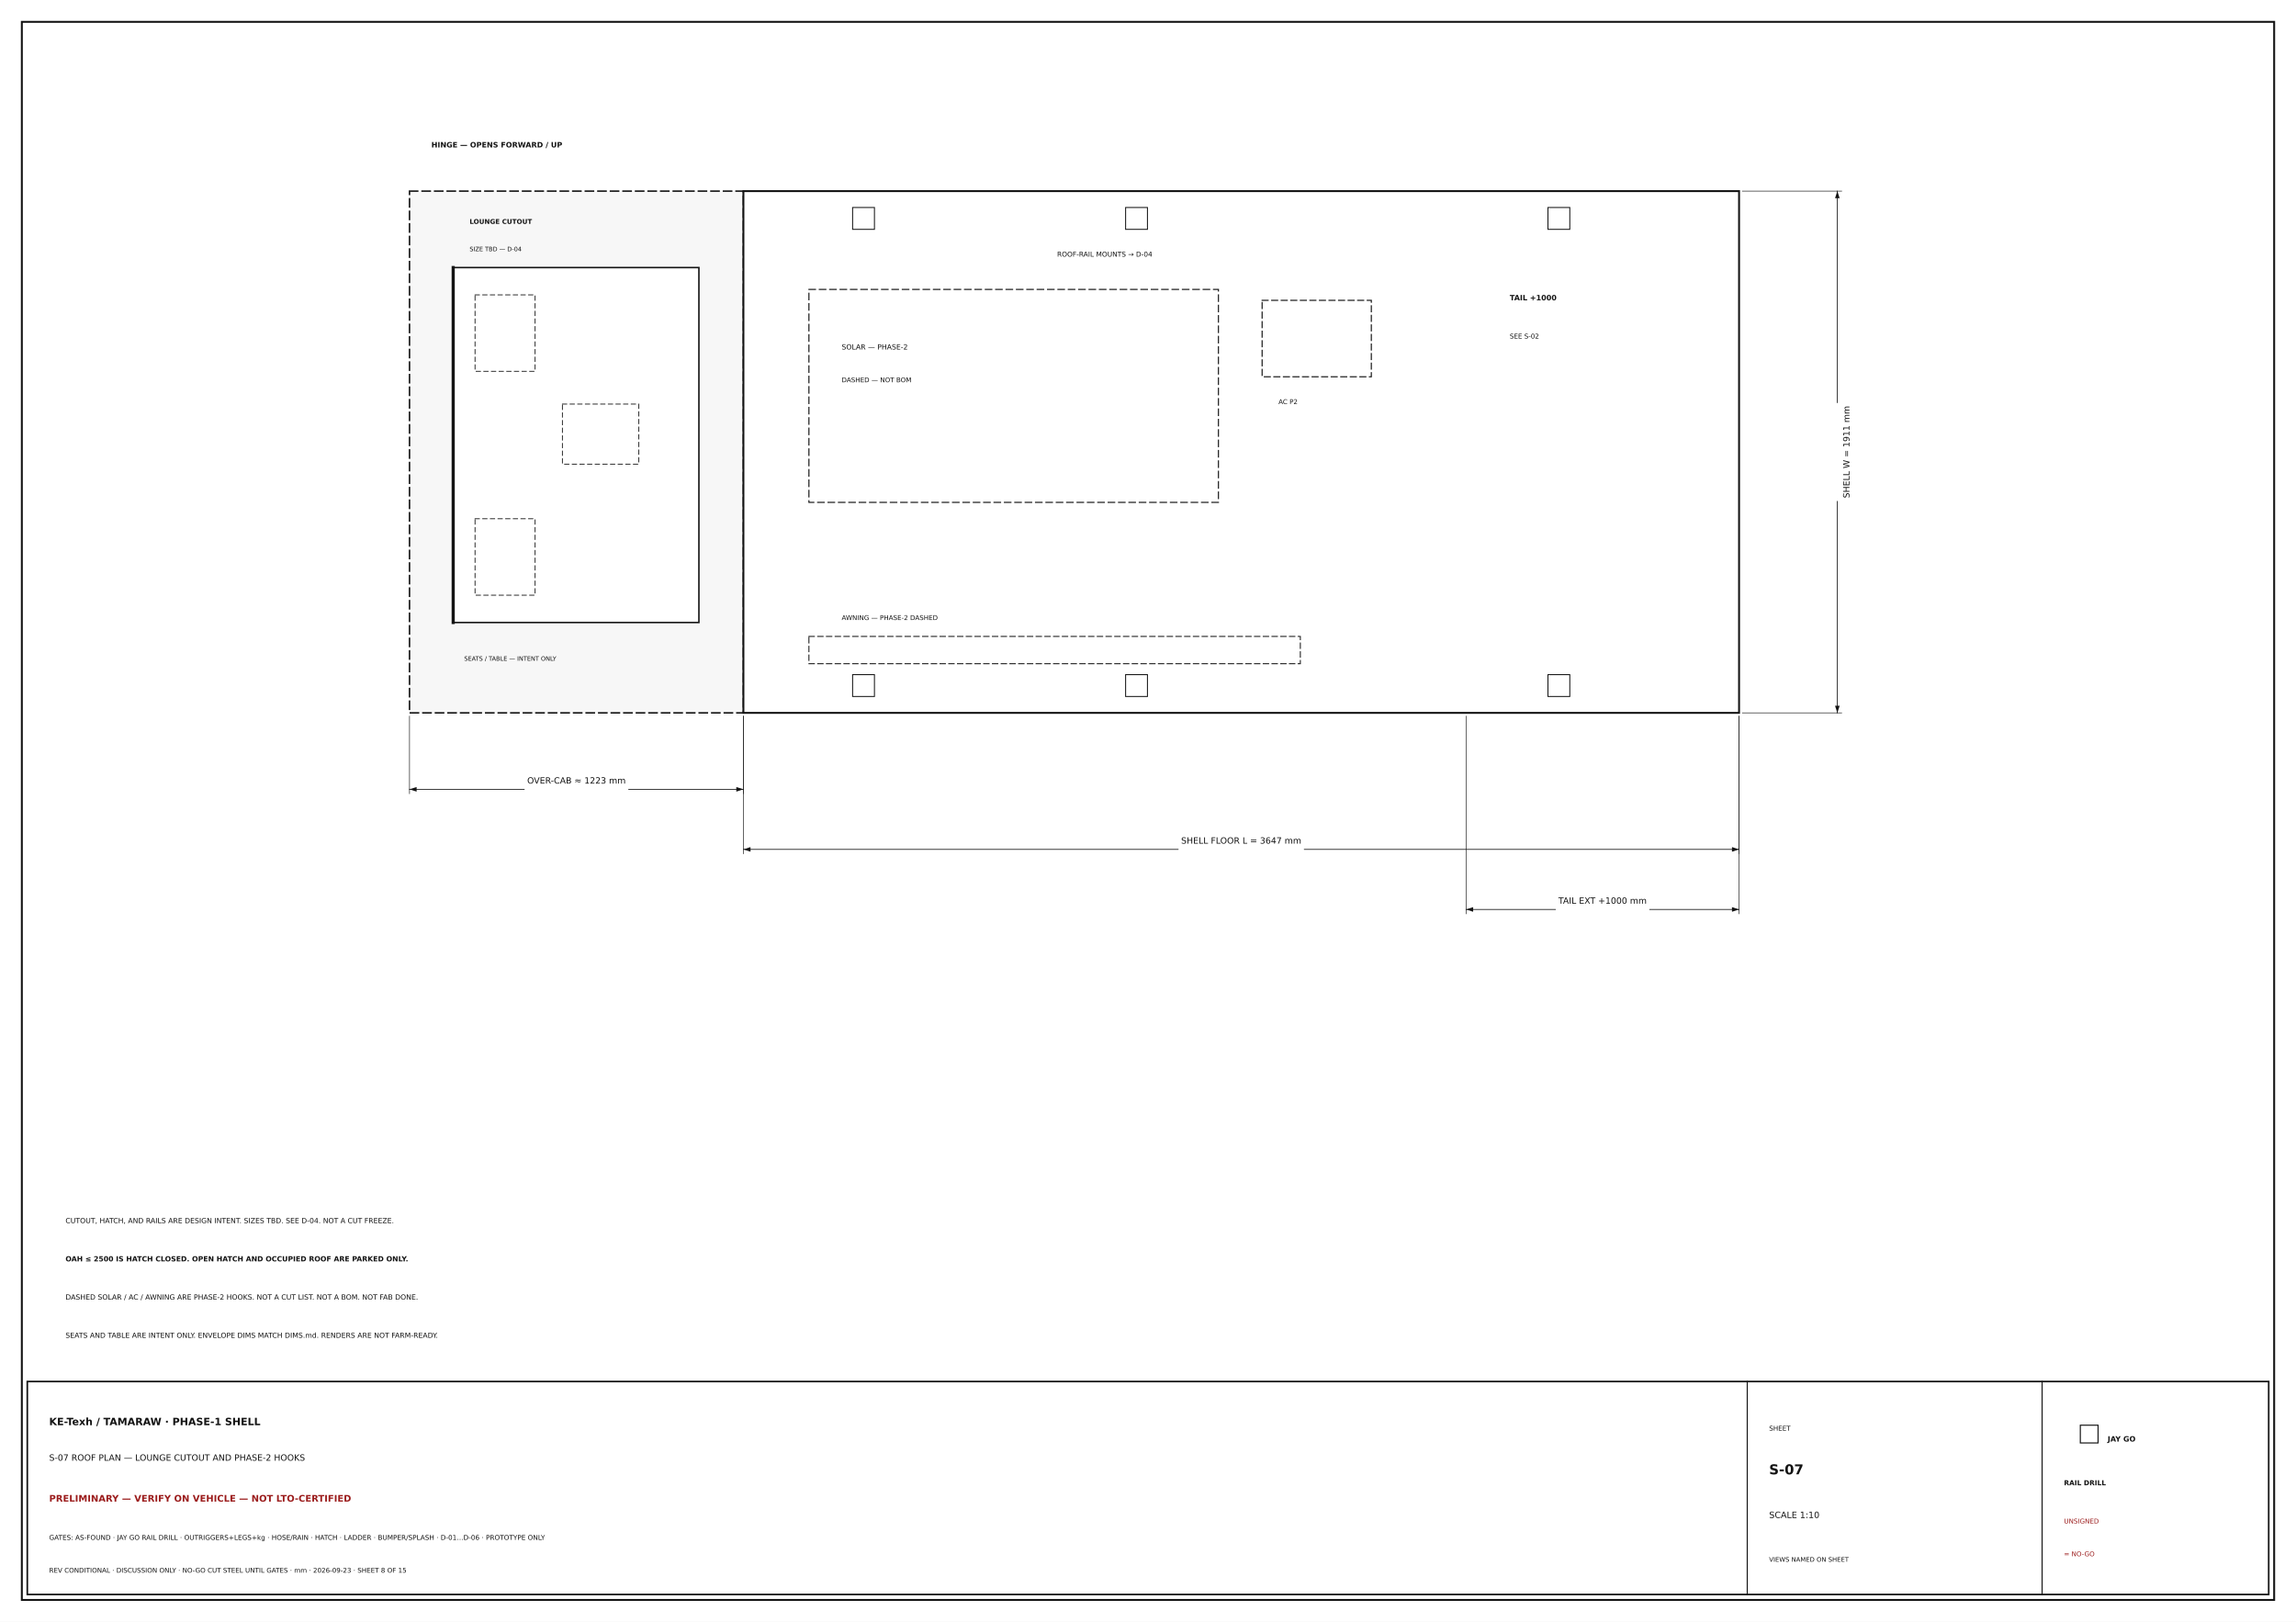
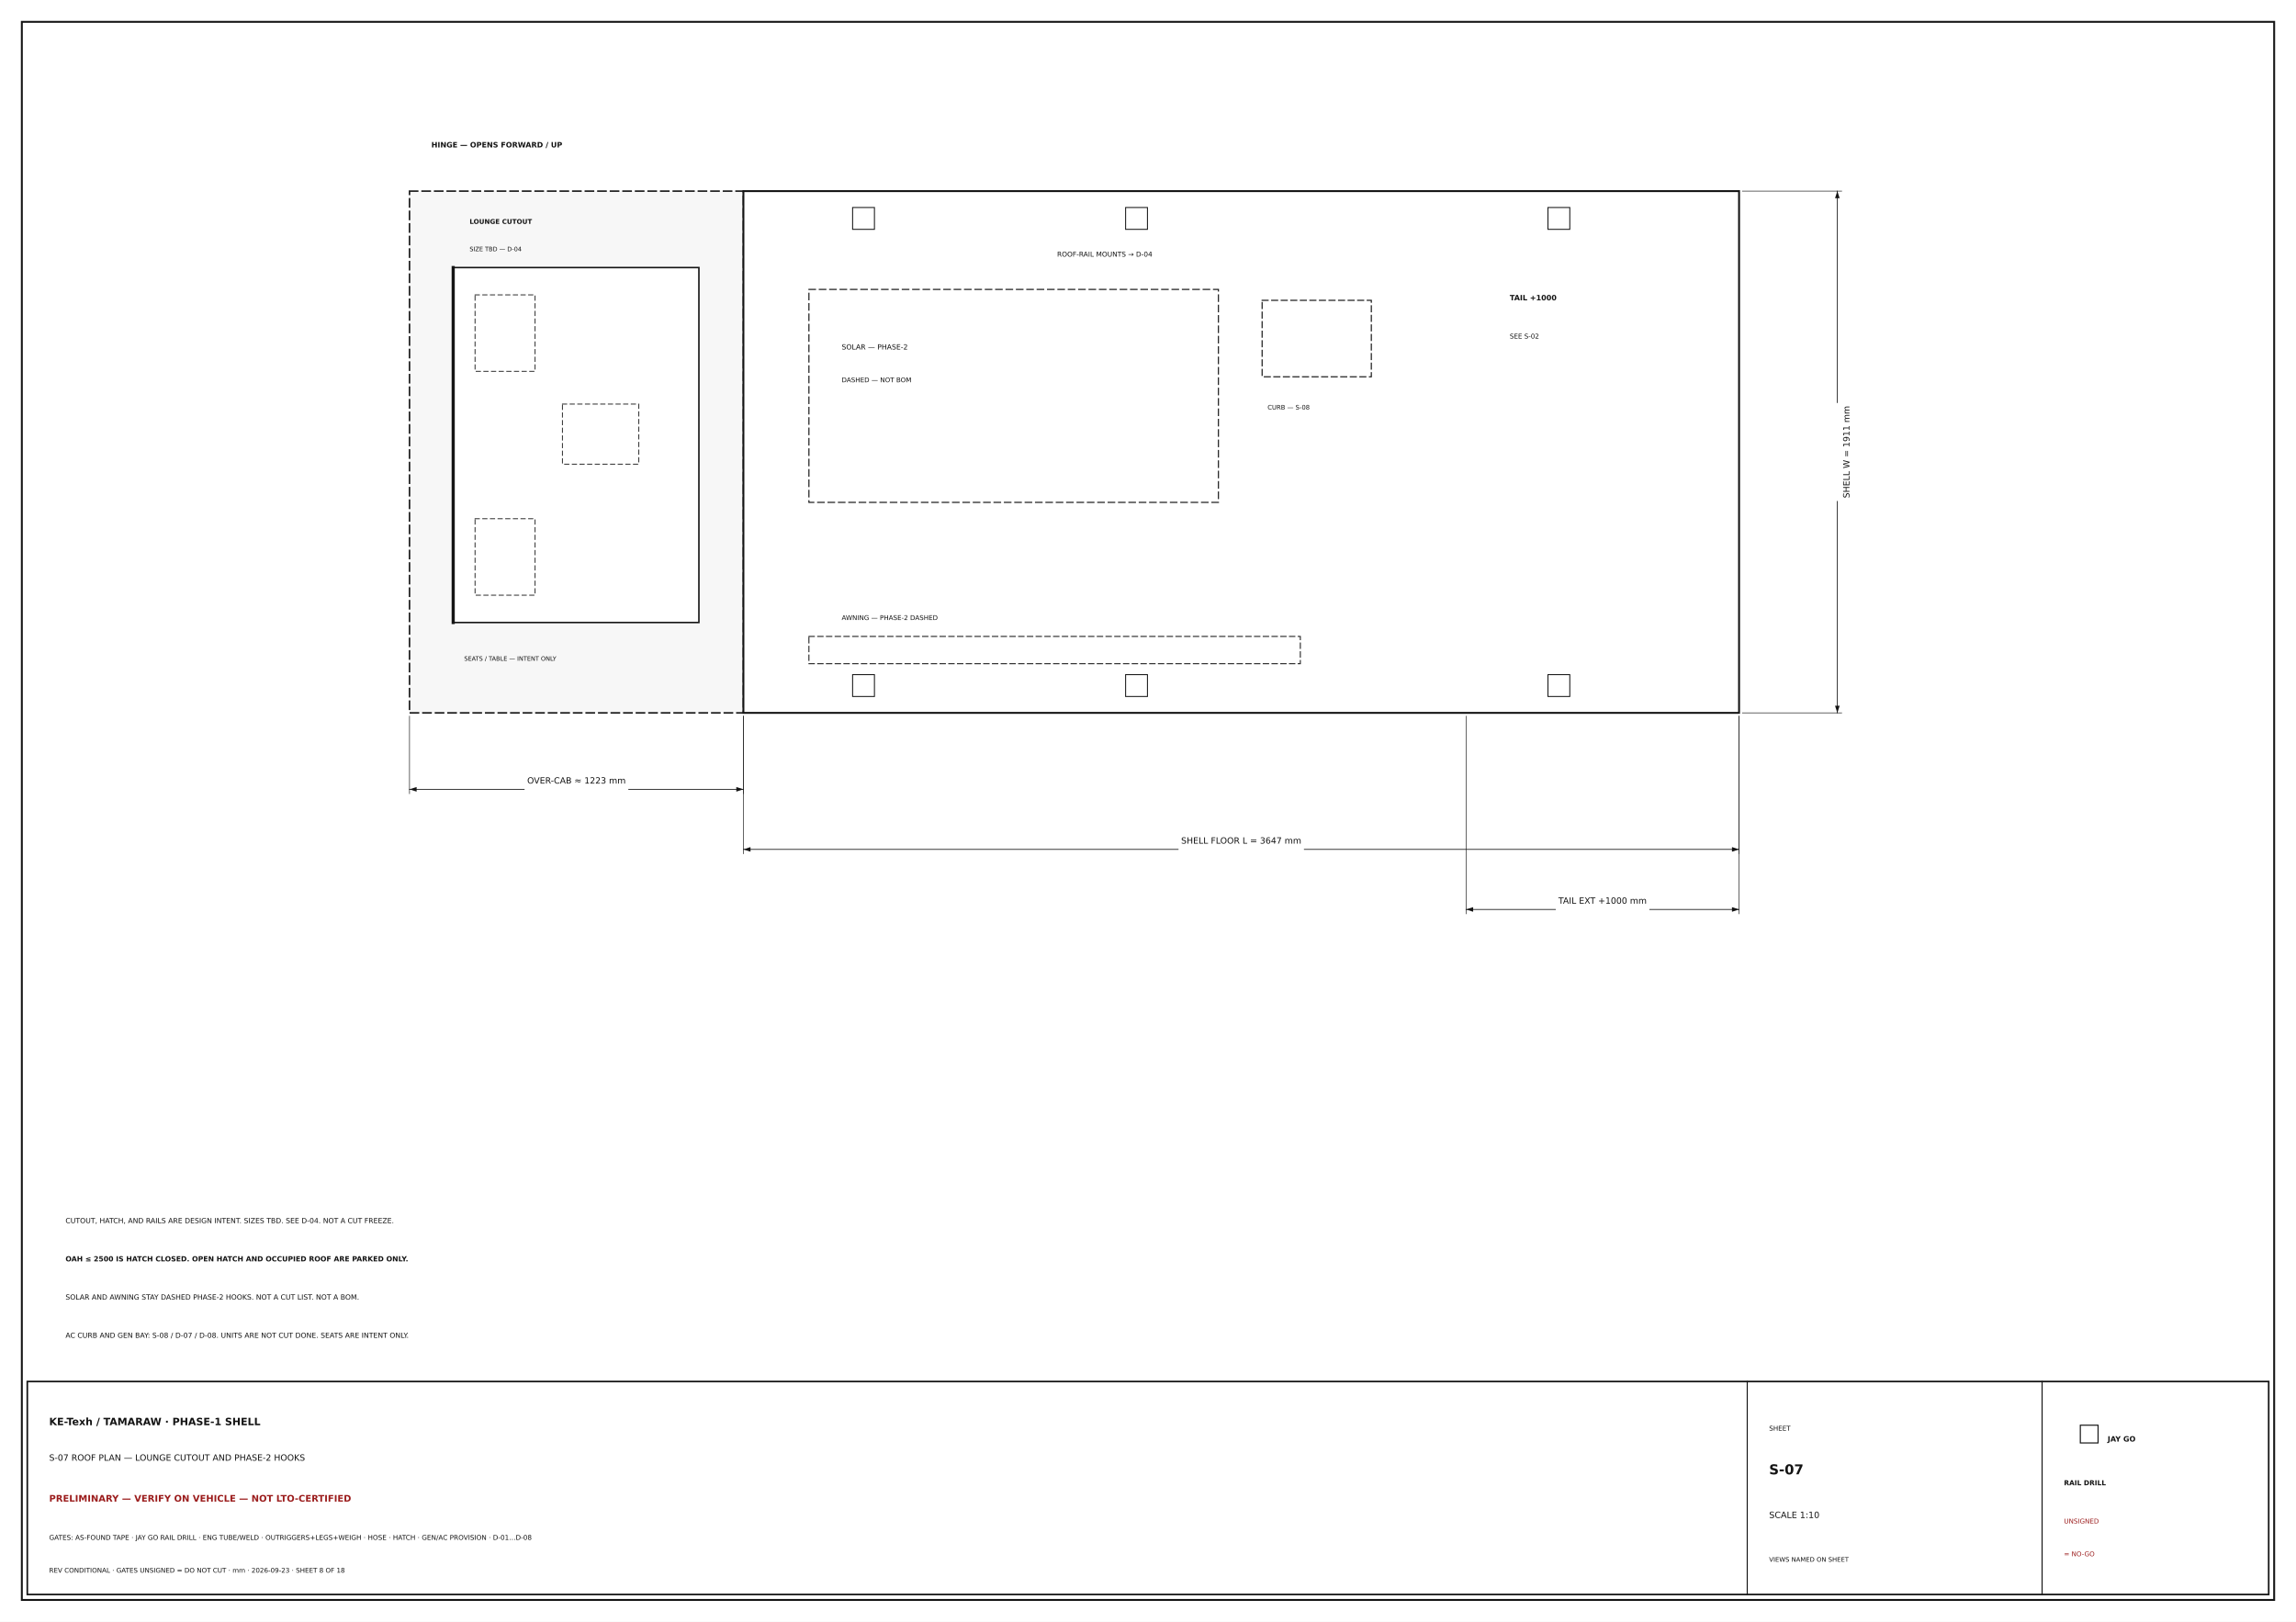
<svg xmlns="http://www.w3.org/2000/svg" width="841mm" height="594mm" viewBox="0 0 841 594" role="img" aria-label="S-07 ROOF PLAN — LOUNGE CUTOUT AND PHASE-2 HOOKS">
  <defs />
  <rect width="841" height="594" fill="#ffffff" />
  <g font-family="DejaVu Sans, sans-serif" fill="#141414" stroke-linecap="square">
    <rect x="150.00" y="70.00" width="122.30" height="191.10" fill="#f7f7f7" stroke="#141414" stroke-width="0.55" stroke-dasharray="3 1.6" />
    <rect x="272.30" y="70.00" width="364.70" height="191.10" fill="#ffffff" stroke="#141414" stroke-width="0.7" />
    <rect x="166.00" y="98.00" width="90.00" height="130.00" fill="#ffffff" stroke="#141414" stroke-width="0.55" />
    <line x1="166.00" y1="98.00" x2="166.00" y2="228.00" stroke="#141414" stroke-width="1.15" fill="none" />
    <rect x="174.00" y="108.00" width="22.00" height="28.00" fill="none" stroke="#141414" stroke-width="0.3" stroke-dasharray="1.6 1.2" />
    <rect x="174.00" y="190.00" width="22.00" height="28.00" fill="none" stroke="#141414" stroke-width="0.3" stroke-dasharray="1.6 1.2" />
    <rect x="206.00" y="148.00" width="28.00" height="22.00" fill="none" stroke="#141414" stroke-width="0.3" stroke-dasharray="1.6 1.2" />
    <rect x="312.30" y="76.00" width="8.00" height="8.00" fill="#ffffff" stroke="#141414" stroke-width="0.35" />
    <rect x="312.30" y="247.10" width="8.00" height="8.00" fill="#ffffff" stroke="#141414" stroke-width="0.35" />
    <rect x="412.30" y="76.00" width="8.00" height="8.00" fill="#ffffff" stroke="#141414" stroke-width="0.35" />
    <rect x="412.30" y="247.10" width="8.00" height="8.00" fill="#ffffff" stroke="#141414" stroke-width="0.35" />
    <rect x="567.00" y="76.00" width="8.00" height="8.00" fill="#ffffff" stroke="#141414" stroke-width="0.35" />
    <rect x="567.00" y="247.10" width="8.00" height="8.00" fill="#ffffff" stroke="#141414" stroke-width="0.35" />
    <rect x="296.30" y="106.00" width="150.00" height="78.00" fill="none" stroke="#141414" stroke-width="0.4" stroke-dasharray="2.4 1.4" />
    <rect x="462.30" y="110.00" width="40.00" height="28.00" fill="none" stroke="#141414" stroke-width="0.4" stroke-dasharray="2.2 1.3" />
    <rect x="296.30" y="233.10" width="180.00" height="10.00" fill="none" stroke="#141414" stroke-width="0.35" stroke-dasharray="2 1.2" />
    <text x="158.00" y="54.00" font-size="2.70" text-anchor="start" fill="#141414" font-weight="bold">HINGE — OPENS FORWARD / UP</text>
    <text x="172.00" y="82.00" font-size="2.40" text-anchor="start" fill="#141414" font-weight="bold">LOUNGE CUTOUT</text>
    <text x="172.00" y="92.00" font-size="2.20" text-anchor="start" fill="#141414">SIZE TBD — D-04</text>
    <text x="170.00" y="242.00" font-size="2.20" text-anchor="start" fill="#141414">SEATS / TABLE — INTENT ONLY</text>
    <text x="308.30" y="128.00" font-size="2.60" text-anchor="start" fill="#141414">SOLAR — PHASE-2</text>
    <text x="308.30" y="140.00" font-size="2.40" text-anchor="start" fill="#141414">DASHED — NOT BOM</text>
-     <text x="468.30" y="148.00" font-size="2.40" text-anchor="start" fill="#141414">AC P2</text>
+     <text x="464.30" y="150.00" font-size="2.30" text-anchor="start" fill="#141414">CURB — S-08</text>
    <text x="308.30" y="227.10" font-size="2.40" text-anchor="start" fill="#141414">AWNING — PHASE-2 DASHED</text>
    <text x="553.00" y="110.00" font-size="2.70" text-anchor="start" fill="#141414" font-weight="bold">TAIL +1000</text>
    <text x="553.00" y="124.00" font-size="2.40" text-anchor="start" fill="#141414">SEE S-02</text>
    <text x="404.65" y="94.00" font-size="2.50" text-anchor="middle" fill="#141414">ROOF-RAIL MOUNTS → D-04</text>
    <text x="211.15" y="286.99" font-size="3.15" text-anchor="middle" fill="#141414">OVER-CAB ≈ 1223 mm</text>
    <line x1="150.00" y1="289.10" x2="192.01" y2="289.10" stroke="#141414" stroke-width="0.28" fill="none" />
    <line x1="230.29" y1="289.10" x2="272.30" y2="289.10" stroke="#141414" stroke-width="0.28" fill="none" />
    <polygon points="150.00,289.10 152.60,288.25 152.60,289.95" fill="#141414" stroke="none" stroke-width="0.5" stroke-linejoin="miter" />
    <polygon points="272.30,289.10 269.70,288.25 269.70,289.95" fill="#141414" stroke="none" stroke-width="0.5" stroke-linejoin="miter" />
    <line x1="150.00" y1="262.30" x2="150.00" y2="290.70" stroke="#141414" stroke-width="0.22" fill="none" />
    <line x1="272.30" y1="262.30" x2="272.30" y2="290.70" stroke="#141414" stroke-width="0.22" fill="none" />
    <text x="454.65" y="308.99" font-size="3.15" text-anchor="middle" fill="#141414">SHELL FLOOR L = 3647 mm</text>
    <line x1="272.30" y1="311.10" x2="431.54" y2="311.10" stroke="#141414" stroke-width="0.28" fill="none" />
    <line x1="477.76" y1="311.10" x2="637.00" y2="311.10" stroke="#141414" stroke-width="0.28" fill="none" />
    <polygon points="272.30,311.10 274.90,310.25 274.90,311.95" fill="#141414" stroke="none" stroke-width="0.5" stroke-linejoin="miter" />
    <polygon points="637.00,311.10 634.40,310.25 634.40,311.95" fill="#141414" stroke="none" stroke-width="0.5" stroke-linejoin="miter" />
    <line x1="272.30" y1="262.30" x2="272.30" y2="312.70" stroke="#141414" stroke-width="0.22" fill="none" />
    <line x1="637.00" y1="262.30" x2="637.00" y2="312.70" stroke="#141414" stroke-width="0.22" fill="none" />
    <text x="587.00" y="330.99" font-size="3.15" text-anchor="middle" fill="#141414">TAIL EXT +1000 mm</text>
    <line x1="537.00" y1="333.10" x2="569.73" y2="333.10" stroke="#141414" stroke-width="0.28" fill="none" />
    <line x1="604.27" y1="333.10" x2="637.00" y2="333.10" stroke="#141414" stroke-width="0.28" fill="none" />
    <polygon points="537.00,333.10 539.60,332.25 539.60,333.95" fill="#141414" stroke="none" stroke-width="0.5" stroke-linejoin="miter" />
    <polygon points="637.00,333.10 634.40,332.25 634.40,333.95" fill="#141414" stroke="none" stroke-width="0.5" stroke-linejoin="miter" />
    <line x1="537.00" y1="262.30" x2="537.00" y2="334.70" stroke="#141414" stroke-width="0.22" fill="none" />
    <line x1="637.00" y1="262.30" x2="637.00" y2="334.70" stroke="#141414" stroke-width="0.22" fill="none" />
    <text x="677.43" y="165.55" font-size="3.15" text-anchor="middle" fill="#141414" transform="rotate(-90 677.43 165.55)">SHELL W = 1911 mm</text>
    <line x1="673.00" y1="70.00" x2="673.00" y2="147.46" stroke="#141414" stroke-width="0.28" fill="none" />
    <line x1="673.00" y1="183.64" x2="673.00" y2="261.10" stroke="#141414" stroke-width="0.28" fill="none" />
    <polygon points="673.00,70.00 672.15,72.60 673.85,72.60" fill="#141414" stroke="none" stroke-width="0.5" stroke-linejoin="miter" />
    <polygon points="673.00,261.10 672.15,258.50 673.85,258.50" fill="#141414" stroke="none" stroke-width="0.5" stroke-linejoin="miter" />
    <line x1="638.20" y1="70.00" x2="674.60" y2="70.00" stroke="#141414" stroke-width="0.22" fill="none" />
    <line x1="638.20" y1="261.10" x2="674.60" y2="261.10" stroke="#141414" stroke-width="0.22" fill="none" />
    <text x="24.00" y="448.00" font-size="2.60" text-anchor="start" fill="#141414">CUTOUT, HATCH, AND RAILS ARE DESIGN INTENT. SIZES TBD. SEE D-04. NOT A CUT FREEZE.</text>
    <text x="24.00" y="462.00" font-size="2.60" text-anchor="start" fill="#141414" font-weight="bold">OAH ≤ 2500 IS HATCH CLOSED. OPEN HATCH AND OCCUPIED ROOF ARE PARKED ONLY.</text>
-     <text x="24.00" y="476.00" font-size="2.60" text-anchor="start" fill="#141414">DASHED SOLAR / AC / AWNING ARE PHASE-2 HOOKS. NOT A CUT LIST. NOT A BOM. NOT FAB DONE.</text>
-     <text x="24.00" y="490.00" font-size="2.60" text-anchor="start" fill="#141414">SEATS AND TABLE ARE INTENT ONLY. ENVELOPE DIMS MATCH DIMS.md. RENDERS ARE NOT FARM-READY.</text>
+     <text x="24.00" y="476.00" font-size="2.60" text-anchor="start" fill="#141414">SOLAR AND AWNING STAY DASHED PHASE-2 HOOKS. NOT A CUT LIST. NOT A BOM.</text>
+     <text x="24.00" y="490.00" font-size="2.60" text-anchor="start" fill="#141414">AC CURB AND GEN BAY: S-08 / D-07 / D-08. UNITS ARE NOT CUT DONE. SEATS ARE INTENT ONLY.</text>
    <rect x="8.00" y="8.00" width="825.00" height="578.00" fill="none" stroke="#141414" stroke-width="0.7" />
    <rect x="10.00" y="506.00" width="821.00" height="78.00" fill="#ffffff" stroke="#141414" stroke-width="0.6" />
    <line x1="640.00" y1="506.00" x2="640.00" y2="584.00" stroke="#141414" stroke-width="0.4" fill="none" />
    <line x1="748.00" y1="506.00" x2="748.00" y2="584.00" stroke="#141414" stroke-width="0.4" fill="none" />
    <text x="18.00" y="522.00" font-size="3.70" text-anchor="start" fill="#141414" font-weight="bold">KE-Texh / TAMARAW  ·  PHASE-1 SHELL</text>
    <text x="18.00" y="535.00" font-size="3.15" text-anchor="start" fill="#141414">S-07   ROOF PLAN — LOUNGE CUTOUT AND PHASE-2 HOOKS</text>
    <text x="18.00" y="550.00" font-size="3.35" text-anchor="start" fill="#9b1c1c" font-weight="bold">PRELIMINARY — VERIFY ON VEHICLE — NOT LTO-CERTIFIED</text>
-     <text x="18.00" y="564.00" font-size="2.45" text-anchor="start" fill="#141414">GATES: AS-FOUND  ·  JAY GO RAIL DRILL  ·  OUTRIGGERS+LEGS+kg  ·  HOSE/RAIN  ·  HATCH  ·  LADDER  ·  BUMPER/SPLASH  ·  D-01…D-06  ·  PROTOTYPE ONLY</text>
-     <text x="18.00" y="576.00" font-size="2.40" text-anchor="start" fill="#141414">REV CONDITIONAL  ·  DISCUSSION ONLY  ·  NO-GO CUT STEEL UNTIL GATES  ·  mm  ·  2026-09-23  ·  SHEET 8 OF 15</text>
+     <text x="18.00" y="564.00" font-size="2.45" text-anchor="start" fill="#141414">GATES: AS-FOUND TAPE  ·  JAY GO RAIL DRILL  ·  ENG TUBE/WELD  ·  OUTRIGGERS+LEGS+WEIGH  ·  HOSE  ·  HATCH  ·  GEN/AC PROVISION  ·  D-01…D-08</text>
+     <text x="18.00" y="576.00" font-size="2.40" text-anchor="start" fill="#141414">REV CONDITIONAL  ·  GATES UNSIGNED = DO NOT CUT  ·  mm  ·  2026-09-23  ·  SHEET 8 OF 18</text>
    <text x="648.00" y="524.00" font-size="2.40" text-anchor="start" fill="#141414">SHEET</text>
    <text x="648.00" y="540.00" font-size="5.00" text-anchor="start" fill="#141414" font-weight="bold">S-07</text>
    <text x="648.00" y="556.00" font-size="3.20" text-anchor="start" fill="#141414">SCALE 1:10</text>
    <text x="648.00" y="572.00" font-size="2.30" text-anchor="start" fill="#141414">VIEWS NAMED ON SHEET</text>
    <rect x="762.00" y="522.00" width="6.50" height="6.50" fill="#ffffff" stroke="#141414" stroke-width="0.4" />
    <text x="772.00" y="528.00" font-size="2.70" text-anchor="start" fill="#141414" font-weight="bold">JAY GO</text>
    <text x="756.00" y="544.00" font-size="2.50" text-anchor="start" fill="#141414" font-weight="bold">RAIL DRILL</text>
    <text x="756.00" y="558.00" font-size="2.40" text-anchor="start" fill="#9b1c1c">UNSIGNED</text>
    <text x="756.00" y="570.00" font-size="2.40" text-anchor="start" fill="#9b1c1c">= NO-GO</text>
  </g>
</svg>
